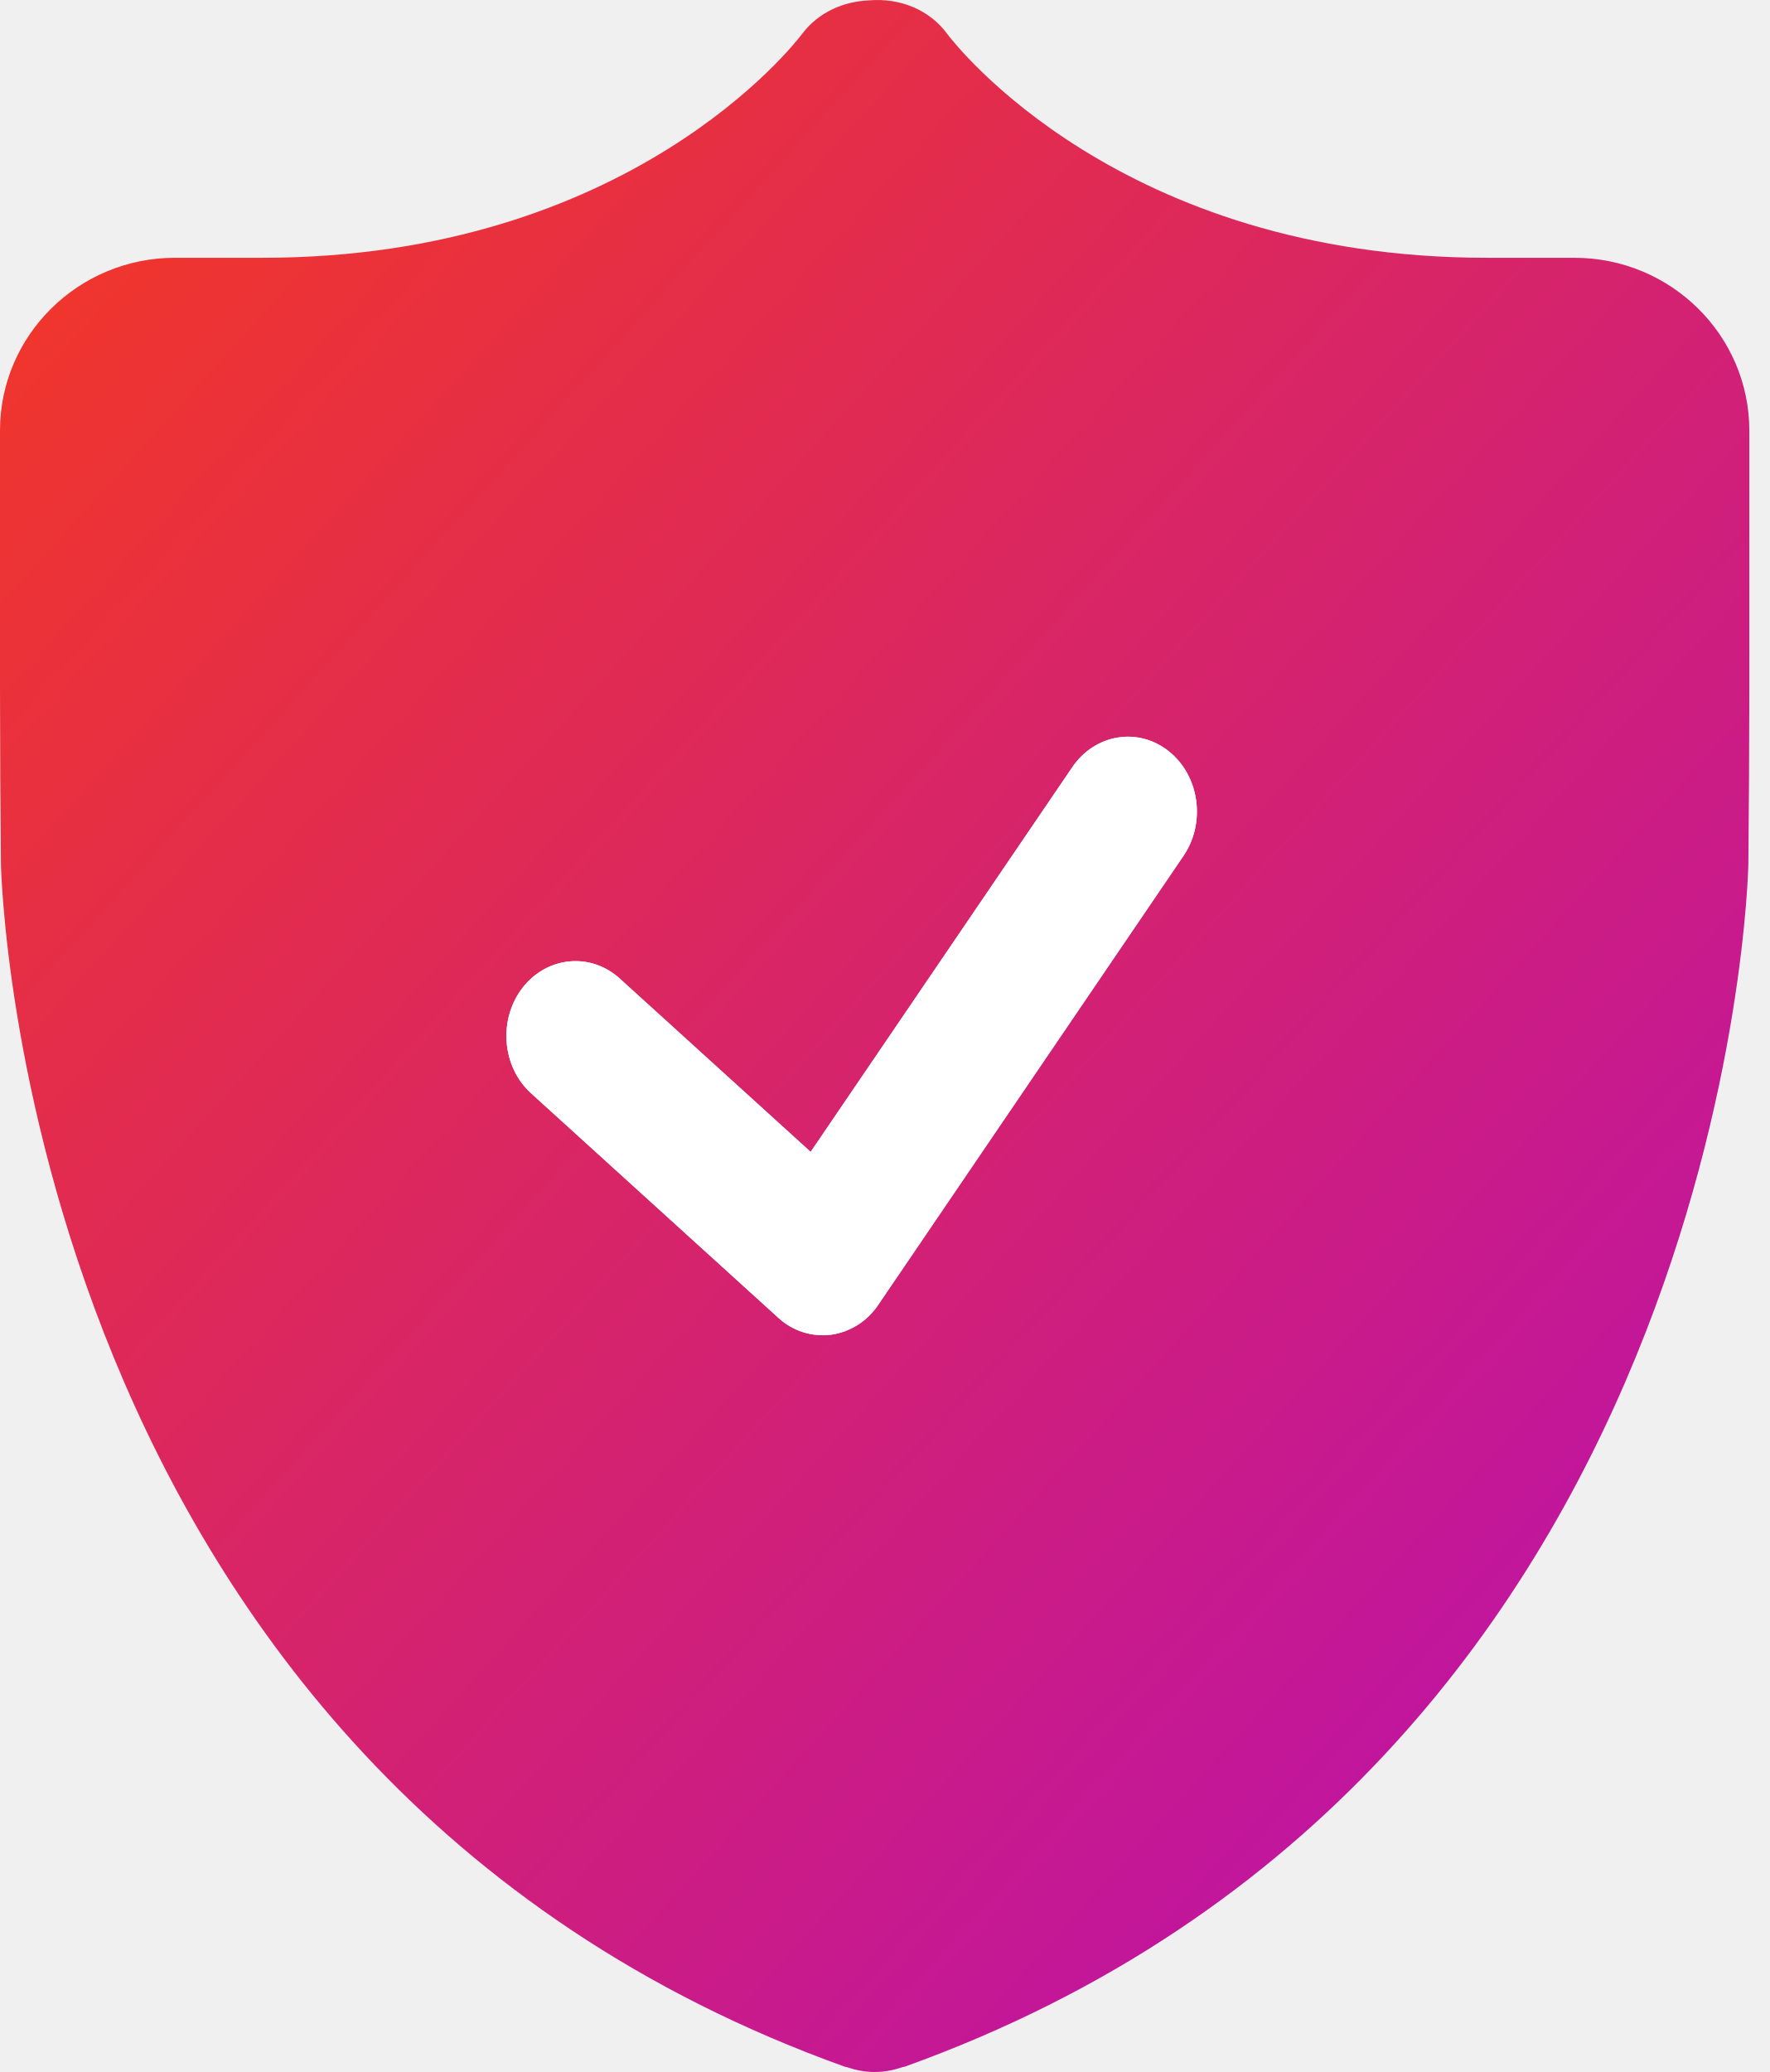
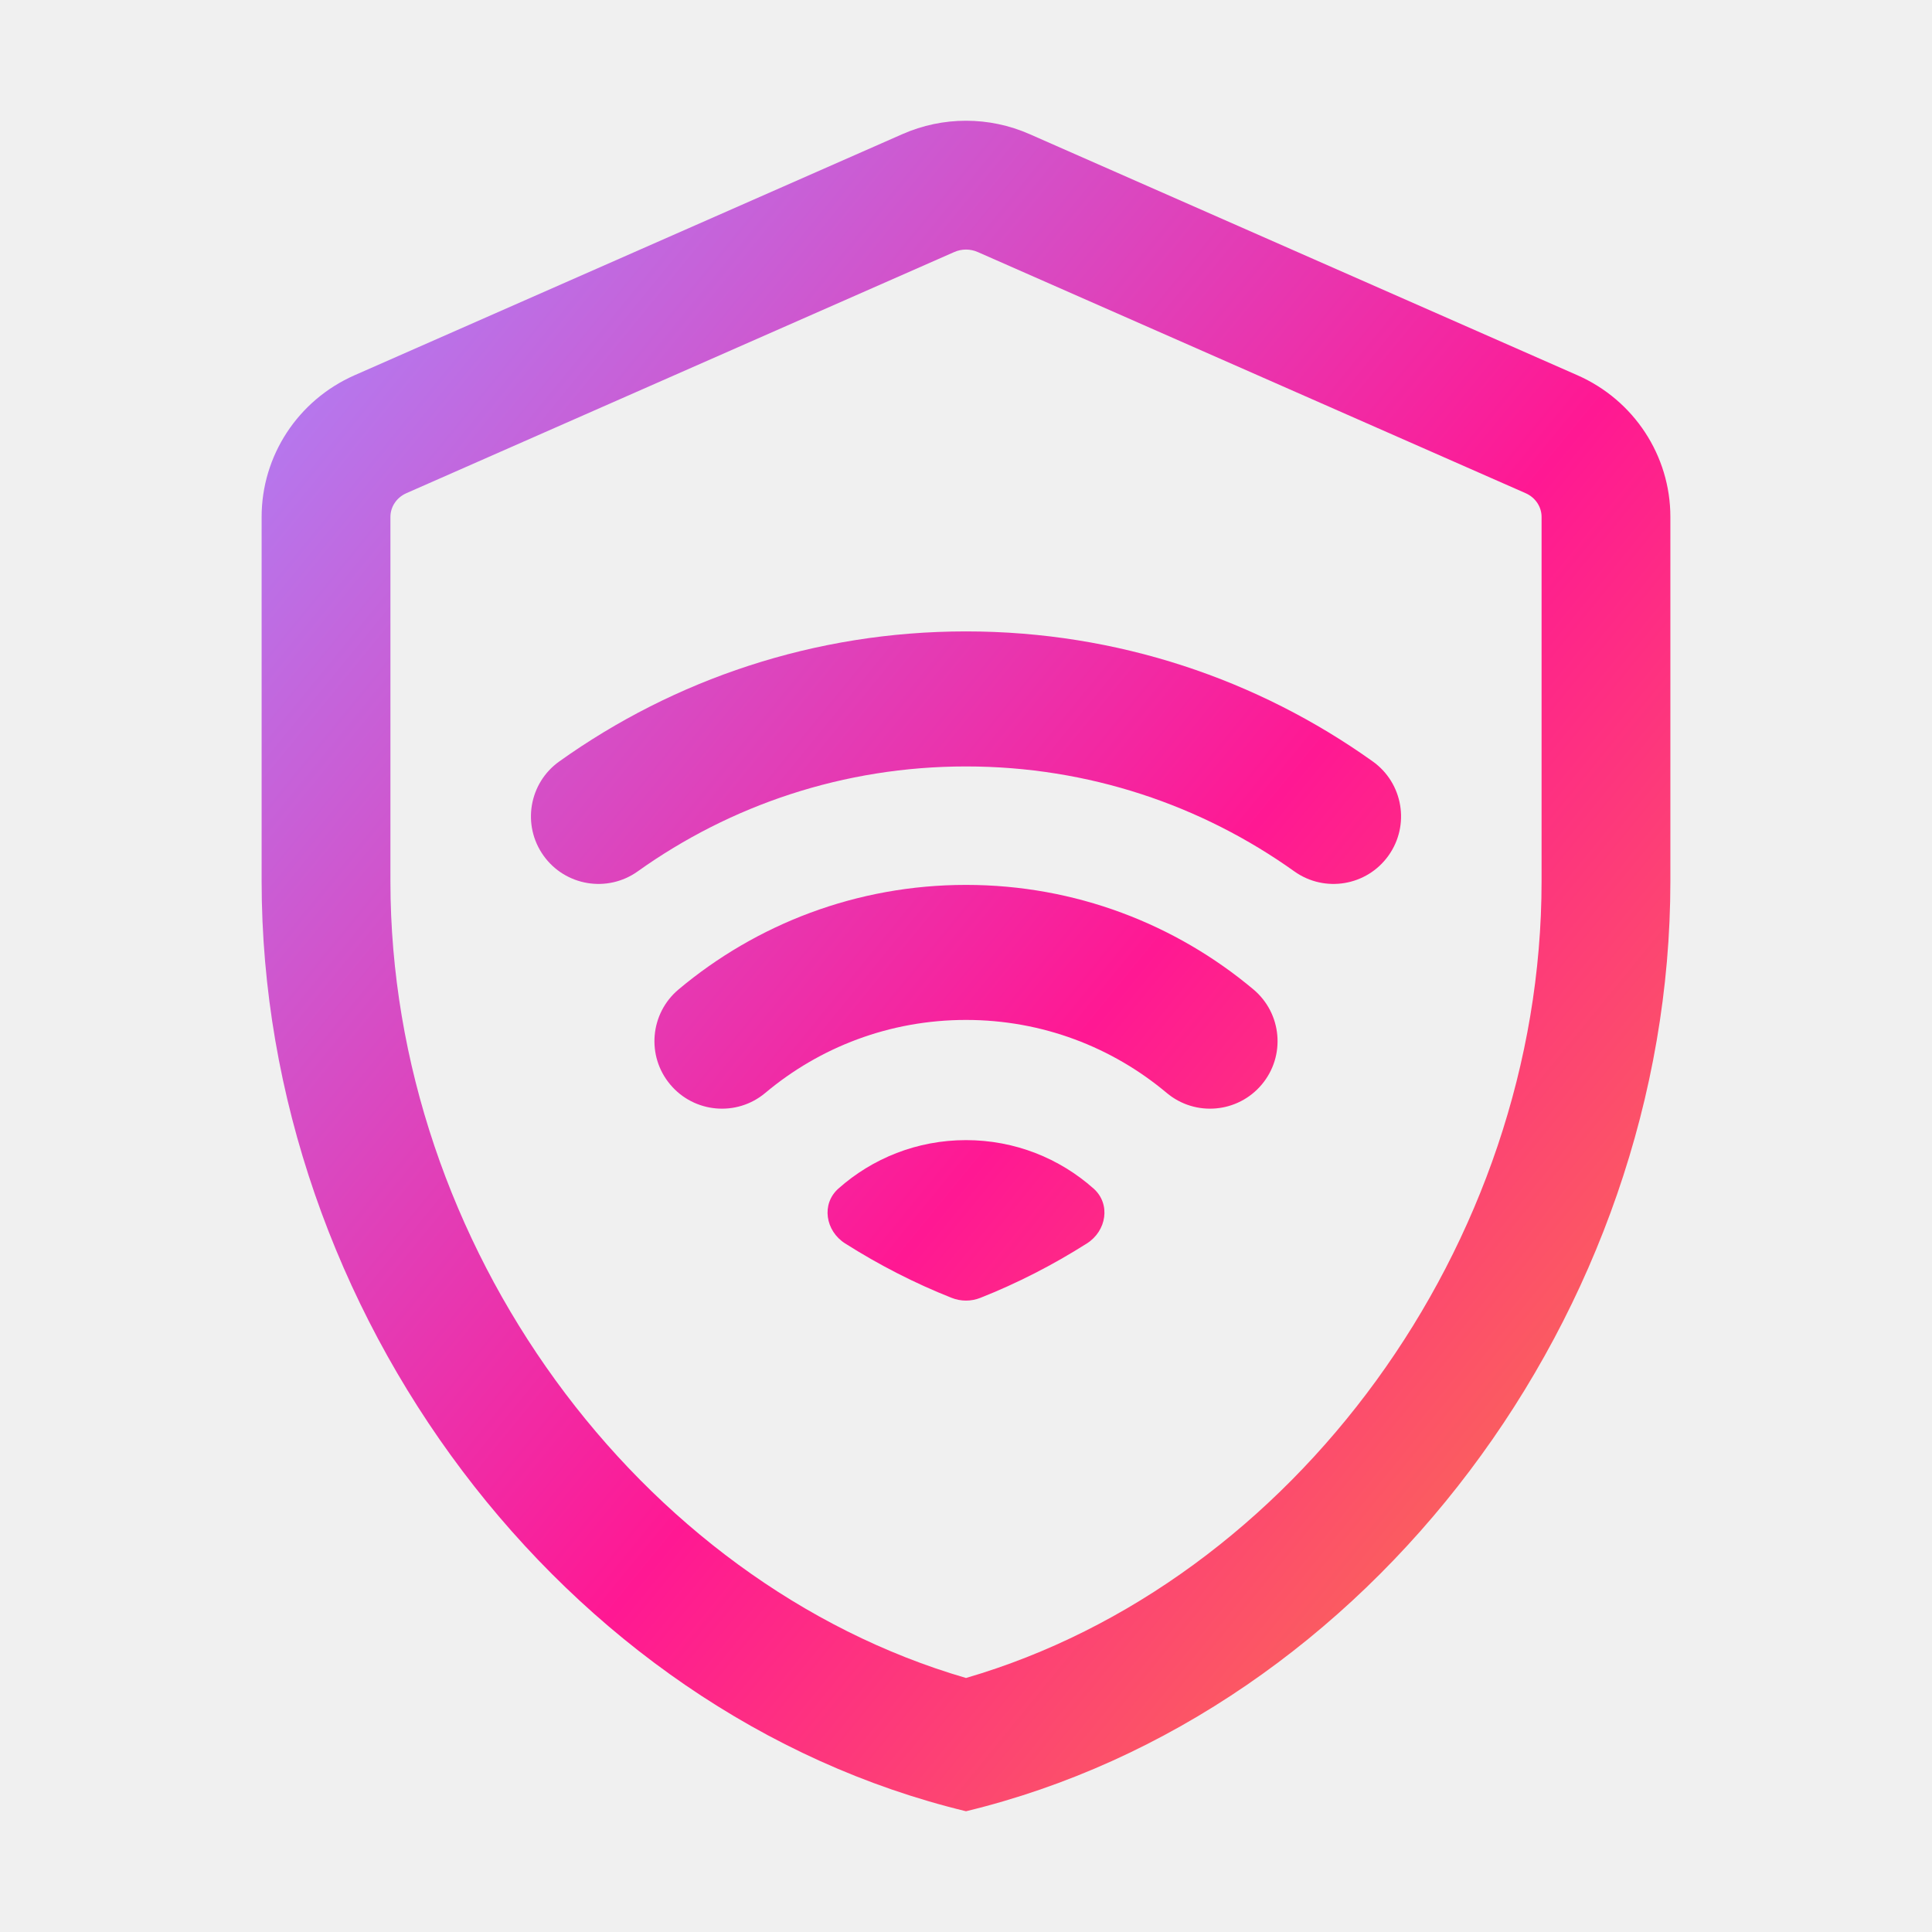
- <svg xmlns="http://www.w3.org/2000/svg" width="41" height="48" fill="none">
-   <path fill-rule="evenodd" clip-rule="evenodd" d="M36.48 5.972h-2.027C25.941 5.972 22.11.998 21.957.798c-.43-.592-1.127-.846-1.814-.79-.596.024-1.177.272-1.56.78-.159.21-3.993 5.184-12.503 5.184H4.053C1.818 5.972 0 7.767 0 9.974v6.004c0 1.105.01 2.918.022 4.023.002.21.448 21.014 19.552 27.877.014.004.028.004.04.008.209.07.428.114.653.114.225 0 .442-.044.65-.114.014-.004.029-.004.043-.008C40.063 41.015 40.509 20.21 40.51 20c.012-1.105.022-2.918.022-4.023V9.974c0-2.207-1.818-4.002-4.053-4.002zm-9.398 11.432c.71.567.864 1.652.34 2.422l-7.072 10.4a1.58 1.58 0 01-1.098.695 1.52 1.52 0 01-1.218-.393l-5.728-5.2c-.678-.614-.766-1.708-.2-2.443.567-.731 1.576-.832 2.255-.215l4.422 4.015 6.063-8.913c.524-.77 1.524-.936 2.236-.368z" fill="url(#paint0_linear)" />
-   <path fill-rule="evenodd" clip-rule="evenodd" d="M27.082 17.404c.71.567.864 1.652.34 2.422l-7.072 10.4a1.58 1.58 0 01-1.098.695 1.52 1.52 0 01-1.218-.393l-5.728-5.2c-.678-.614-.766-1.708-.2-2.443.567-.731 1.576-.832 2.255-.215l4.422 4.015 6.063-8.913c.524-.77 1.524-.936 2.236-.368z" fill="#fff" />
+ <svg xmlns="http://www.w3.org/2000/svg" width="48" height="48" viewBox="0 0 48 48" fill="none">
+   <path fill-rule="evenodd" clip-rule="evenodd" d="M10.099 12.252L23.71 6.261C23.894 6.18 24.106 6.18 24.29 6.261L37.901 12.252C38.157 12.364 38.3 12.602 38.3 12.842V21.893C38.3 30.938 32.122 39.323 24 41.689C15.878 39.323 9.7 30.938 9.7 21.893V12.842C9.7 12.602 9.843 12.364 10.099 12.252ZM25.579 3.332C24.574 2.889 23.426 2.889 22.421 3.332L8.809 9.323C7.405 9.941 6.5 11.32 6.5 12.842V21.893C6.5 32.58 13.967 42.574 24 45C34.033 42.574 41.5 32.58 41.5 21.893V12.842C41.5 11.32 40.595 9.941 39.191 9.323L25.579 3.332ZM15.844 21.649C18.143 20.008 20.956 19.042 24 19.042C27.044 19.042 29.857 20.008 32.157 21.649C32.911 22.187 33.958 22.012 34.496 21.258C35.035 20.504 34.86 19.456 34.106 18.918C31.256 16.884 27.765 15.687 24 15.687C20.235 15.687 16.744 16.884 13.895 18.918C13.14 19.456 12.965 20.504 13.504 21.258C14.042 22.012 15.089 22.187 15.844 21.649ZM19.015 27.152C20.364 26.02 22.101 25.34 24 25.34C25.899 25.34 27.635 26.02 28.985 27.152C29.694 27.748 30.752 27.655 31.348 26.945C31.944 26.236 31.851 25.178 31.141 24.582C29.21 22.962 26.717 21.985 24 21.985C21.283 21.985 18.79 22.962 16.859 24.582C16.149 25.178 16.056 26.236 16.652 26.945C17.247 27.655 18.306 27.748 19.015 27.152ZM27.169 29.529C27.602 29.913 27.493 30.583 27.003 30.893C26.159 31.428 25.274 31.882 24.359 32.244C24.128 32.336 23.872 32.336 23.641 32.244C22.726 31.882 21.841 31.428 20.997 30.893C20.507 30.583 20.398 29.913 20.831 29.529C21.674 28.78 22.784 28.326 24 28.326C25.216 28.326 26.326 28.78 27.169 29.529Z" fill="url(#paint0_linear_3054_3343)" />
  <defs>
-     <linearGradient id="paint0_linear" x1="54.791" y1="18.881" x2="14.275" y2="-17.817" gradientUnits="userSpaceOnUse">
-       <stop stop-color="#BF14A2" />
-       <stop offset="1" stop-color="#F73A1C" />
+     <linearGradient id="paint0_linear_3054_3343" x1="39.682" y1="42.098" x2="0.621" y2="10.199" gradientUnits="userSpaceOnUse">
+       <stop offset="0.026" stop-color="#FA7250" />
+       <stop offset="0.401" stop-color="#FF1893" />
+       <stop offset="0.995" stop-color="#A78AFF" />
    </linearGradient>
  </defs>
</svg>
